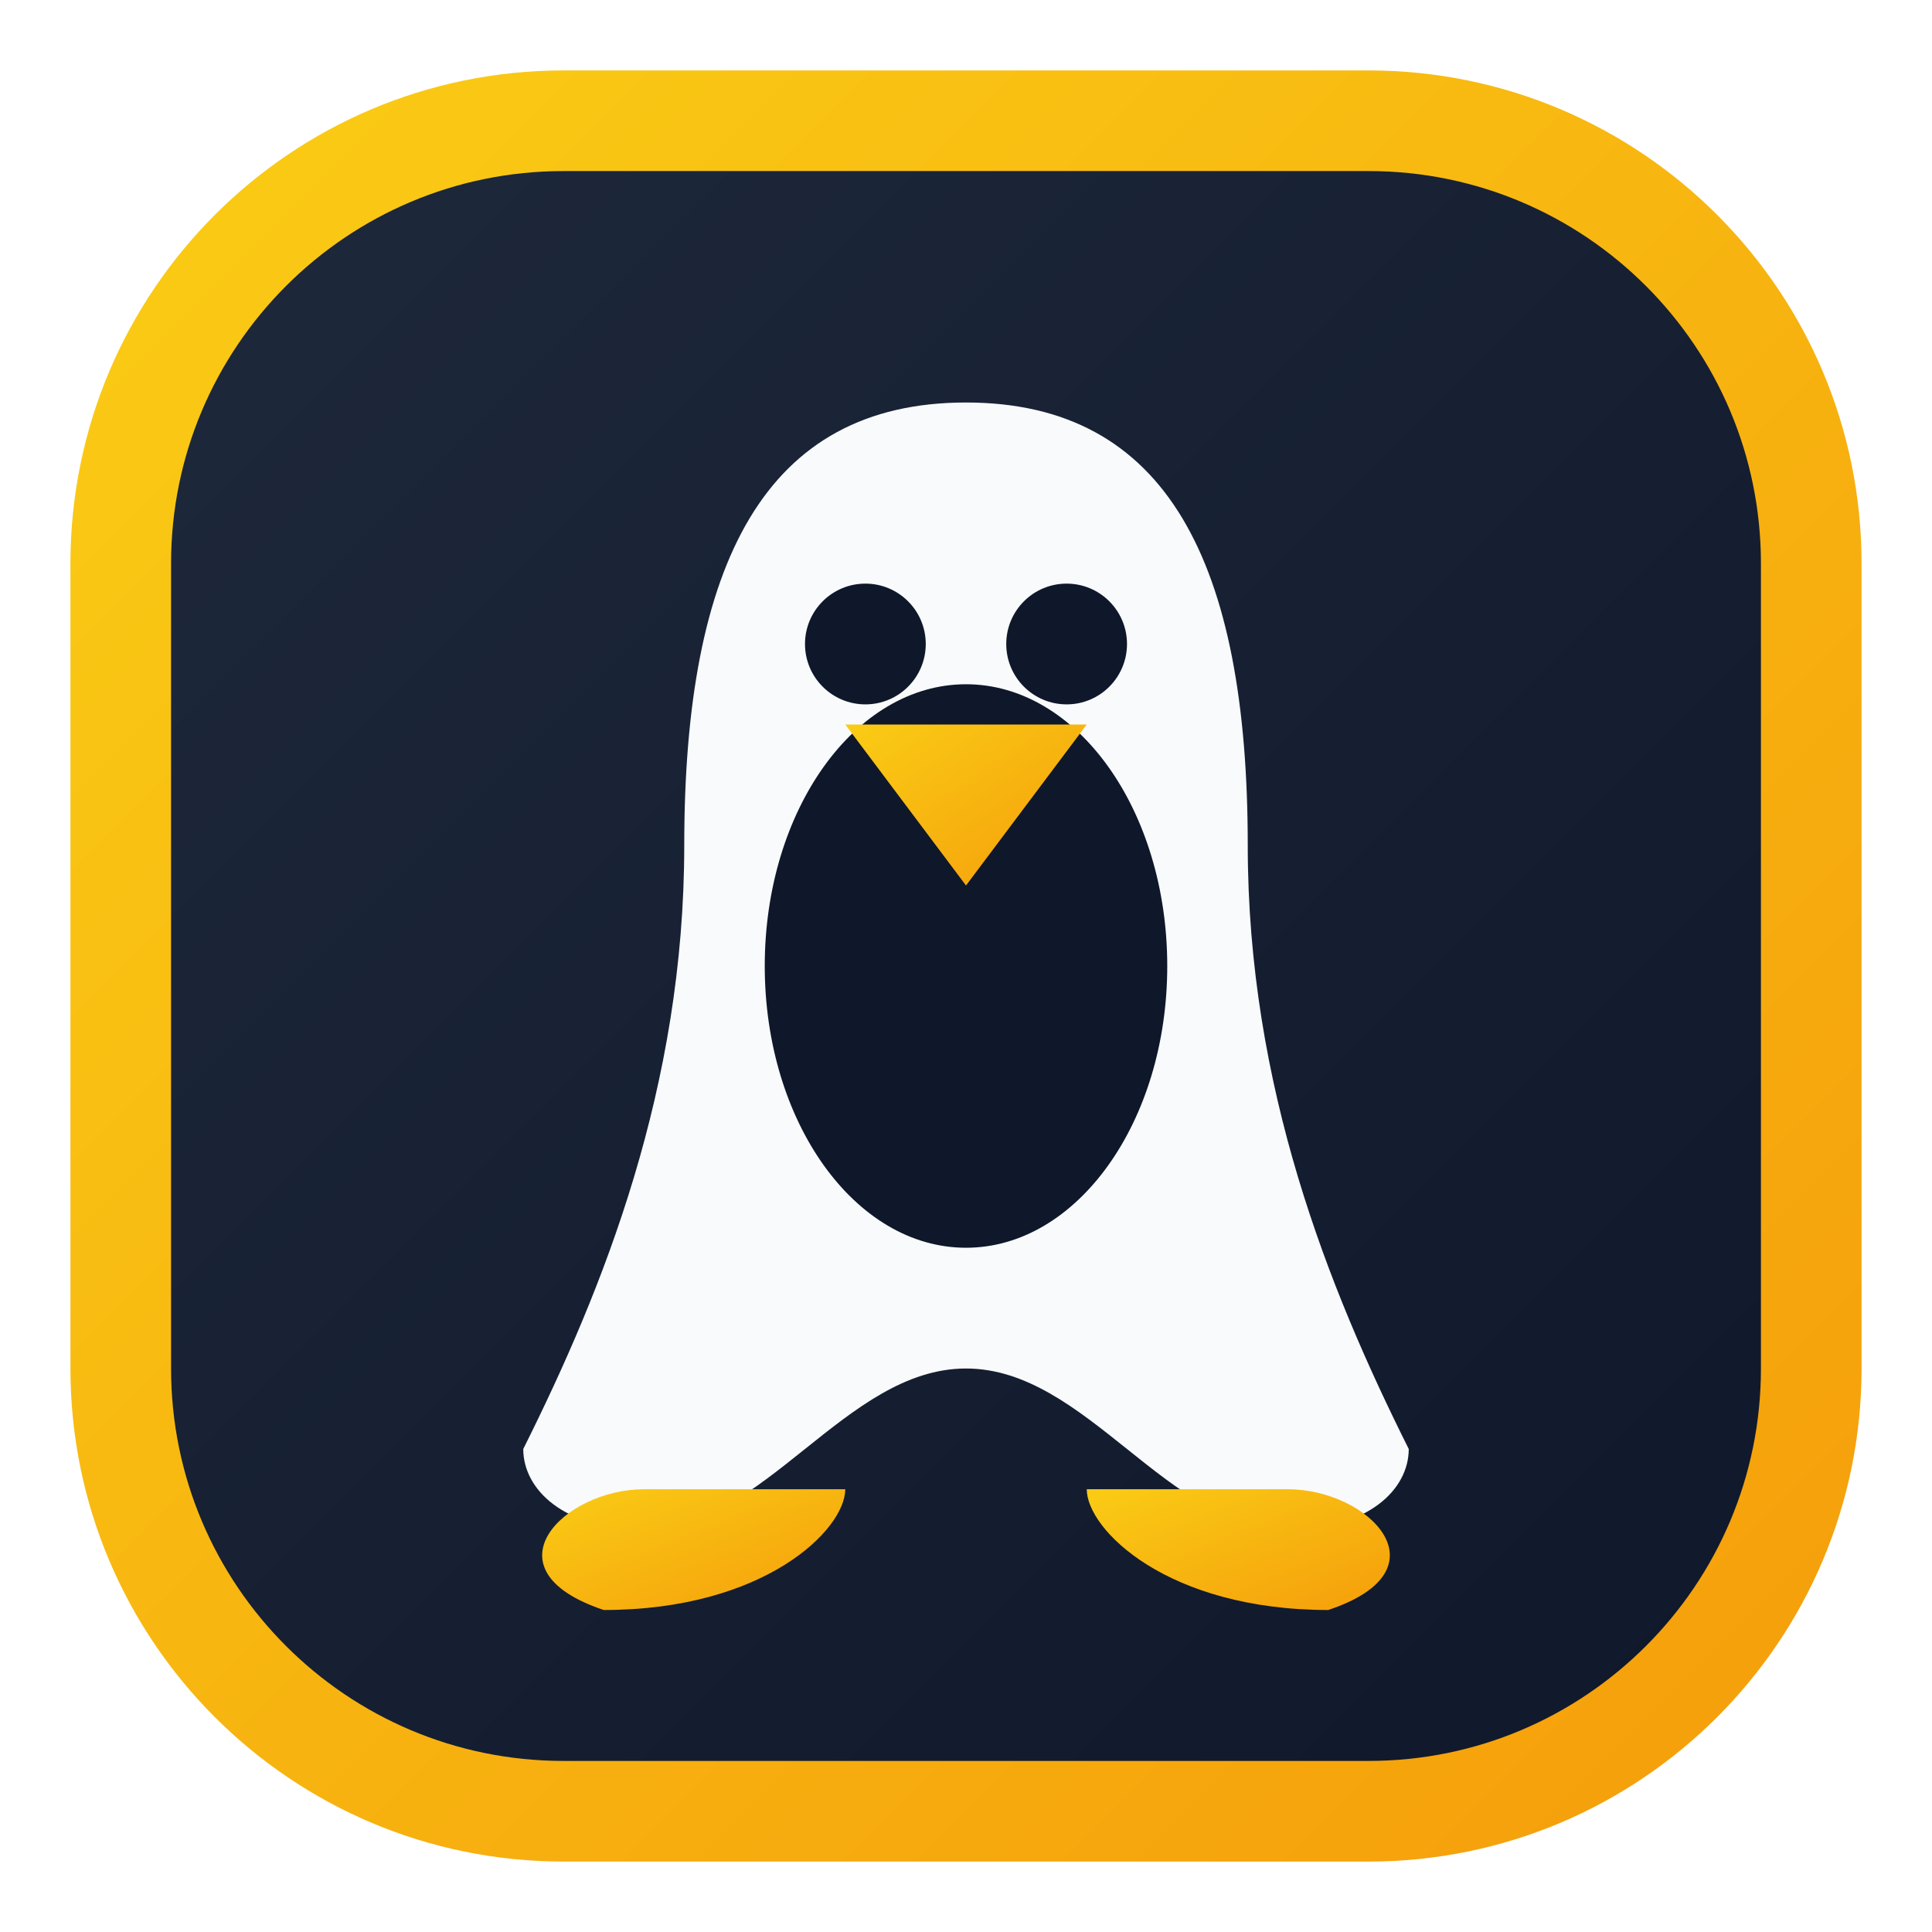
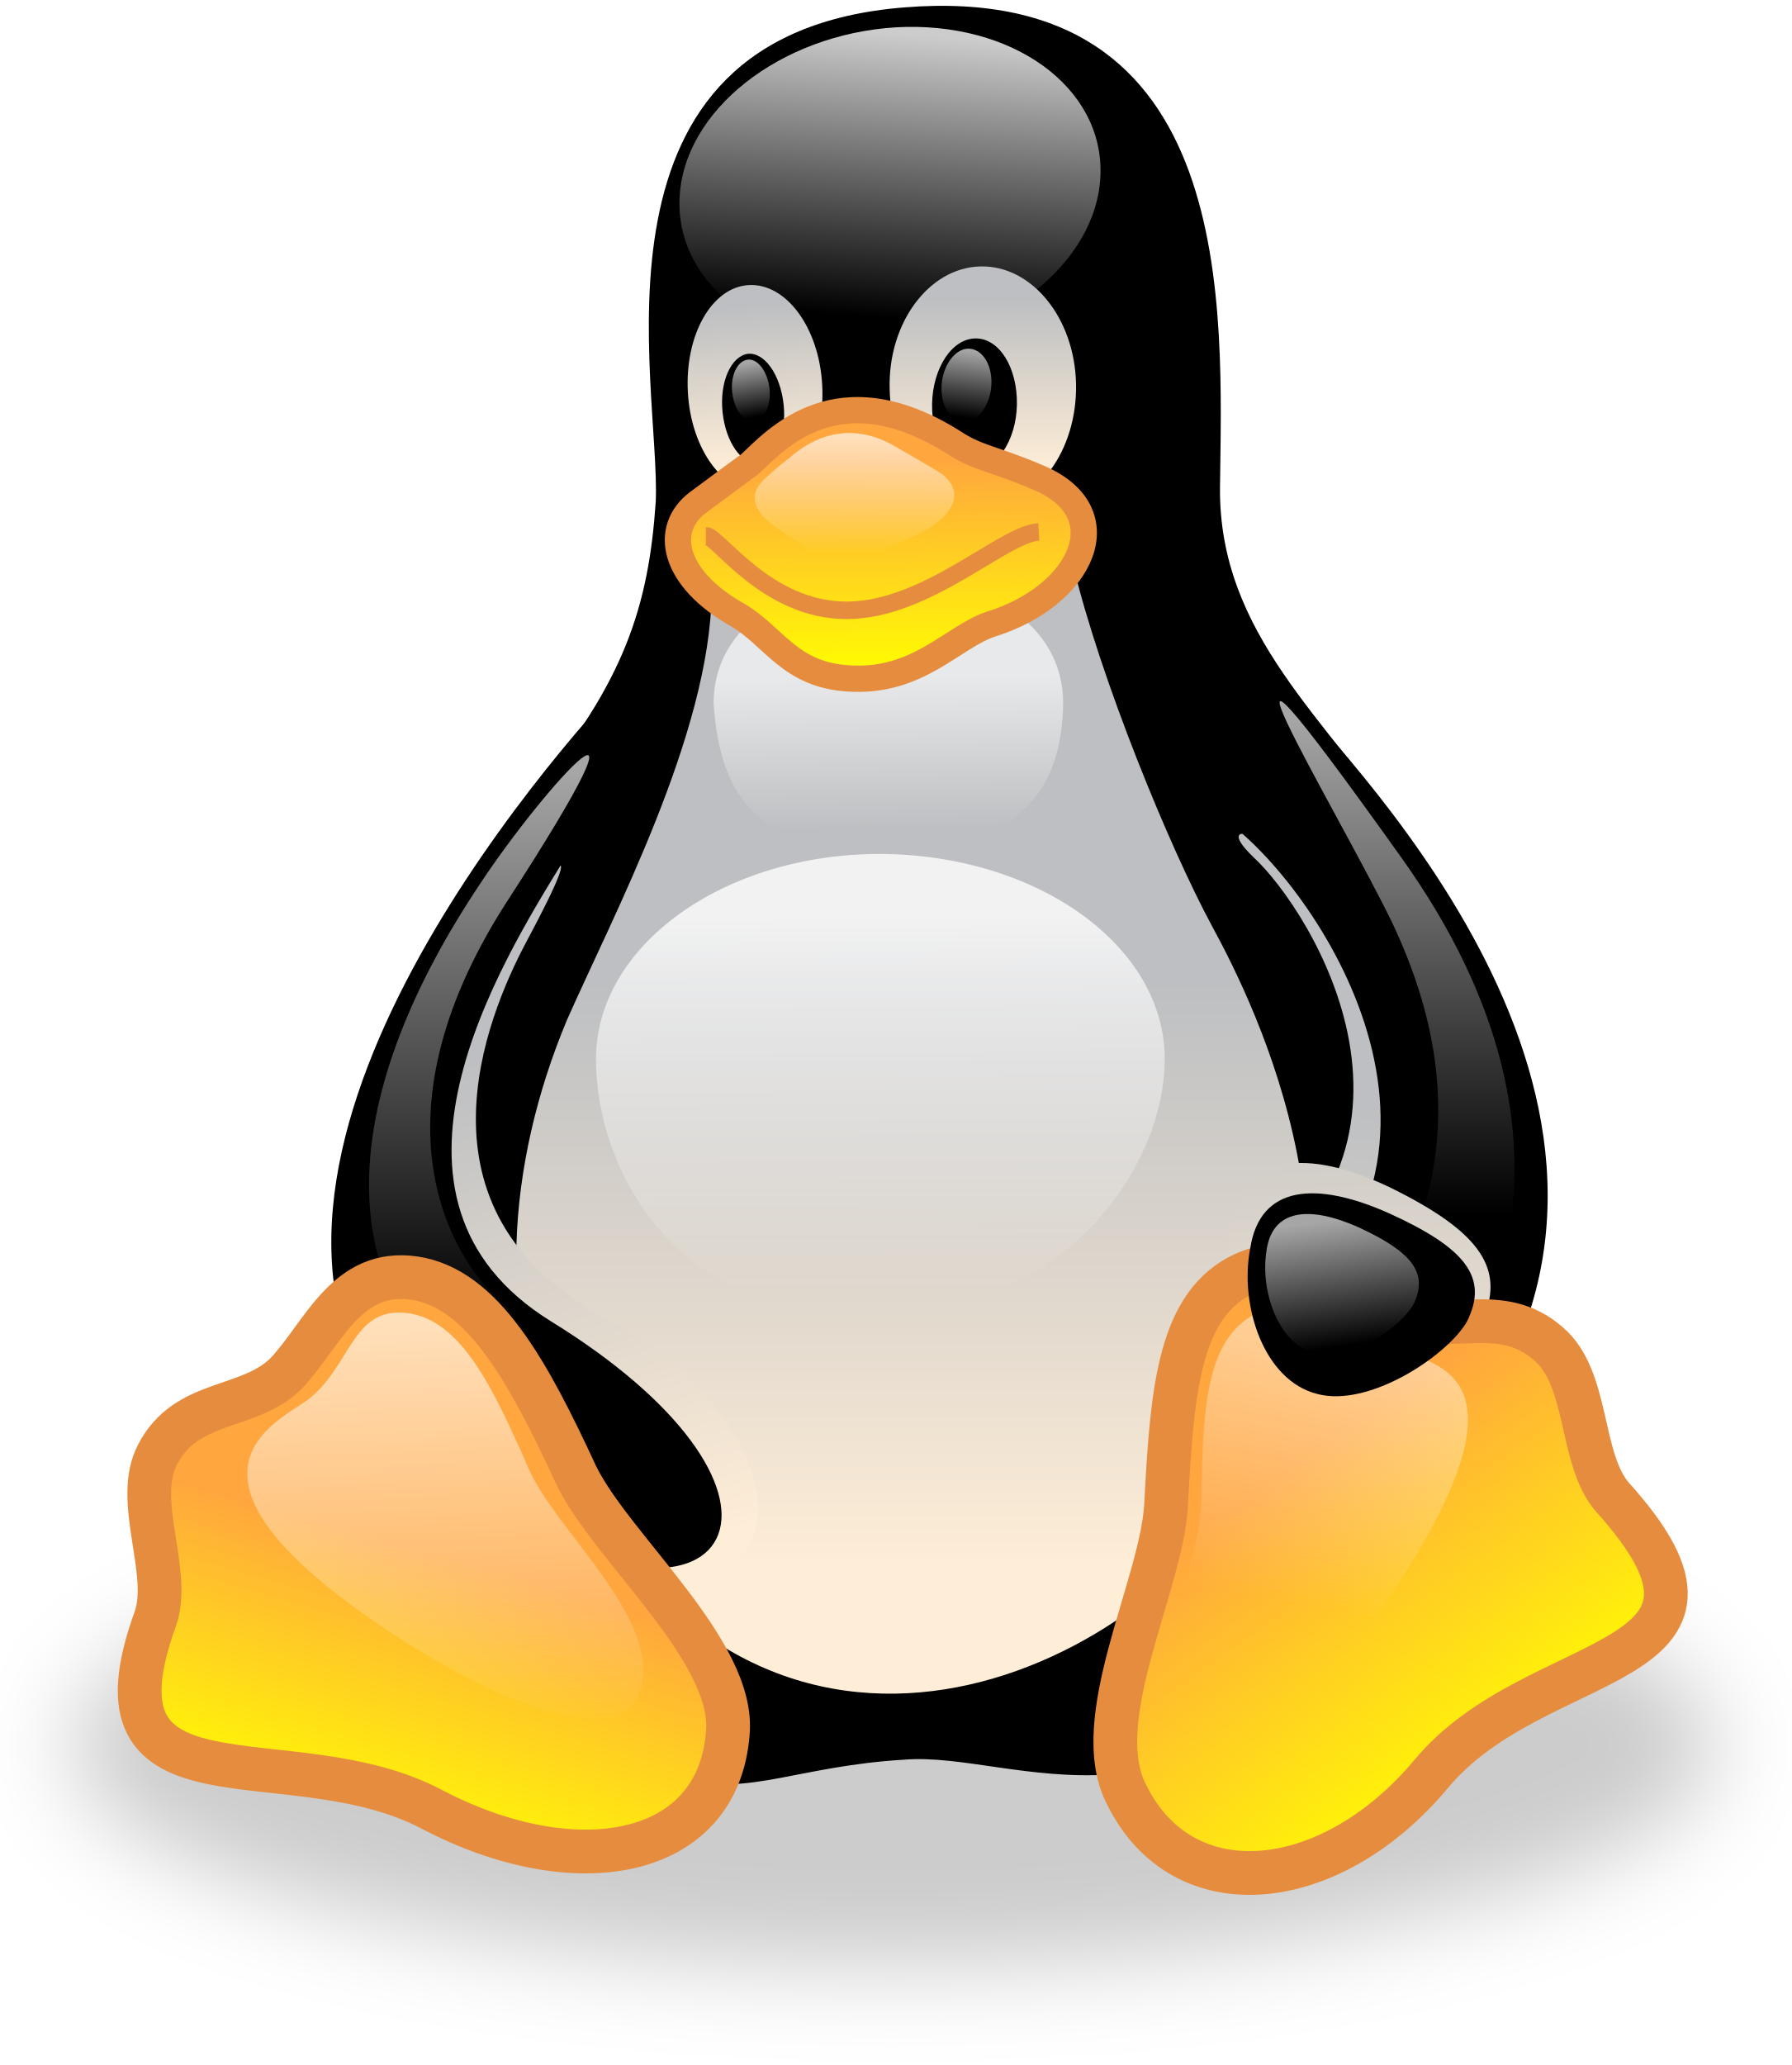
- <svg xmlns="http://www.w3.org/2000/svg" viewBox="0 0 48 48" width="100%" height="100%">
+ <svg xmlns="http://www.w3.org/2000/svg" width="256px" height="295px" viewBox="0 0 256 295" version="1.1" preserveAspectRatio="xMidYMid">
  <defs>
-     <linearGradient id="linuxGrad" x1="0%" y1="0%" x2="100%" y2="100%">
-       <stop offset="0%" stop-color="#facc15" />
-       <stop offset="100%" stop-color="#f59e0b" />
+     <filter x="-50%" y="-50%" width="200%" height="200%" filterUnits="objectBoundingBox" id="filter-1">
+       <feOffset dx="0" dy="0" in="SourceAlpha" result="shadowOffsetOuter1" />
+       <feGaussianBlur stdDeviation="6.5" in="shadowOffsetOuter1" result="shadowBlurOuter1" />
+     </filter>
+     <linearGradient x1="48.548%" y1="115.276%" x2="51.047%" y2="41.364%" id="linearGradient-2">
+       <stop stop-color="#FFEED7" offset="0%" />
+       <stop stop-color="#BDBFC2" offset="100%" />
    </linearGradient>
-     <linearGradient id="terminalBg" x1="0%" y1="0%" x2="100%" y2="100%">
-       <stop offset="0%" stop-color="#1e293b" />
-       <stop offset="100%" stop-color="#0f172a" />
+     <linearGradient x1="54.407%" y1="2.404%" x2="46.175%" y2="90.542%" id="linearGradient-3">
+       <stop stop-color="#FFFFFF" stop-opacity="0.8" offset="0%" />
+       <stop stop-color="#FFFFFF" stop-opacity="0" offset="100%" />
+     </linearGradient>
+     <linearGradient x1="51.86%" y1="88.248%" x2="47.947%" y2="9.748%" id="linearGradient-4">
+       <stop stop-color="#FFEED7" offset="0%" />
+       <stop stop-color="#BDBFC2" offset="100%" />
+     </linearGradient>
+     <linearGradient x1="49.925%" y1="85.49%" x2="49.924%" y2="13.811%" id="linearGradient-5">
+       <stop stop-color="#FFEED7" offset="0%" />
+       <stop stop-color="#BDBFC2" offset="100%" />
+     </linearGradient>
+     <linearGradient x1="53.901%" y1="3.102%" x2="45.956%" y2="93.895%" id="linearGradient-6">
+       <stop stop-color="#FFFFFF" stop-opacity="0.65" offset="0%" />
+       <stop stop-color="#FFFFFF" stop-opacity="0" offset="100%" />
+     </linearGradient>
+     <linearGradient x1="45.593%" y1="5.475%" x2="54.811%" y2="93.524%" id="linearGradient-7">
+       <stop stop-color="#FFFFFF" stop-opacity="0.65" offset="0%" />
+       <stop stop-color="#FFFFFF" stop-opacity="0" offset="100%" />
+     </linearGradient>
+     <linearGradient x1="49.984%" y1="89.845%" x2="49.984%" y2="40.632%" id="linearGradient-8">
+       <stop stop-color="#FFEED7" offset="0%" />
+       <stop stop-color="#BDBFC2" offset="100%" />
+     </linearGradient>
+     <linearGradient x1="53.505%" y1="99.975%" x2="42.746%" y2="23.545%" id="linearGradient-9">
+       <stop stop-color="#FFEED7" offset="0%" />
+       <stop stop-color="#BDBFC2" offset="100%" />
+     </linearGradient>
+     <linearGradient x1="49.841%" y1="13.229%" x2="50.241%" y2="94.673%" id="linearGradient-10">
+       <stop stop-color="#FFFFFF" stop-opacity="0.8" offset="0%" />
+       <stop stop-color="#FFFFFF" stop-opacity="0" offset="100%" />
+     </linearGradient>
+     <linearGradient x1="49.927%" y1="37.327%" x2="50.727%" y2="92.782%" id="linearGradient-11">
+       <stop stop-color="#FFFFFF" stop-opacity="0.65" offset="0%" />
+       <stop stop-color="#FFFFFF" stop-opacity="0" offset="100%" />
+     </linearGradient>
+     <linearGradient x1="49.876%" y1="2.299%" x2="49.876%" y2="81.204%" id="linearGradient-12">
+       <stop stop-color="#FFFFFF" stop-opacity="0.65" offset="0%" />
+       <stop stop-color="#FFFFFF" stop-opacity="0" offset="100%" />
+     </linearGradient>
+     <linearGradient x1="49.833%" y1="2.272%" x2="49.824%" y2="71.799%" id="linearGradient-13">
+       <stop stop-color="#FFFFFF" stop-opacity="0.65" offset="0%" />
+       <stop stop-color="#FFFFFF" stop-opacity="0" offset="100%" />
+     </linearGradient>
+     <linearGradient x1="53.467%" y1="48.921%" x2="38.949%" y2="98.1%" id="linearGradient-14">
+       <stop stop-color="#FFA63F" offset="0%" />
+       <stop stop-color="#FFFF00" offset="100%" />
+     </linearGradient>
+     <linearGradient x1="52.373%" y1="143.009%" x2="47.579%" y2="-64.622%" id="linearGradient-15">
+       <stop stop-color="#FFEED7" offset="0%" />
+       <stop stop-color="#BDBFC2" offset="100%" />
+     </linearGradient>
+     <linearGradient x1="30.581%" y1="34.024%" x2="65.887%" y2="89.175%" id="linearGradient-16">
+       <stop stop-color="#FFA63F" offset="0%" />
+       <stop stop-color="#FFFF00" offset="100%" />
+     </linearGradient>
+     <linearGradient x1="59.572%" y1="-17.216%" x2="48.361%" y2="66.118%" id="linearGradient-17">
+       <stop stop-color="#FFFFFF" stop-opacity="0.65" offset="0%" />
+       <stop stop-color="#FFFFFF" stop-opacity="0" offset="100%" />
+     </linearGradient>
+     <linearGradient x1="47.769%" y1="1.565%" x2="51.373%" y2="104.313%" id="linearGradient-18">
+       <stop stop-color="#FFFFFF" stop-opacity="0.65" offset="0%" />
+       <stop stop-color="#FFFFFF" stop-opacity="0" offset="100%" />
+     </linearGradient>
+     <linearGradient x1="43.55%" y1="4.533%" x2="57.114%" y2="92.827%" id="linearGradient-19">
+       <stop stop-color="#FFFFFF" stop-opacity="0.65" offset="0%" />
+       <stop stop-color="#FFFFFF" stop-opacity="0" offset="100%" />
+     </linearGradient>
+     <linearGradient x1="49.733%" y1="17.609%" x2="50.558%" y2="99.385%" id="linearGradient-20">
+       <stop stop-color="#FFA63F" offset="0%" />
+       <stop stop-color="#FFFF00" offset="100%" />
+     </linearGradient>
+     <linearGradient x1="50.17%" y1="2.89%" x2="49.68%" y2="94.17%" id="linearGradient-21">
+       <stop stop-color="#FFFFFF" stop-opacity="0.65" offset="0%" />
+       <stop stop-color="#FFFFFF" stop-opacity="0" offset="100%" />
    </linearGradient>
  </defs>
-   <rect x="3" y="3" width="42" height="42" rx="11" fill="url(#terminalBg)" stroke="url(#linuxGrad)" stroke-width="2.5" />
-   <path d="M24 10 C19 10 17 14 17 21 C17 27 15 32 13 36 C13 37 14 38 16 38 C19 38 21 34 24 34 C27 34 29 38 32 38 C34 38 35 37 35 36 C33 32 31 27 31 21 C31 14 29 10 24 10 Z" fill="#f8fafc" />
-   <ellipse cx="24" cy="24" rx="5" ry="7" fill="#0f172a" />
-   <circle cx="21.5" cy="16" r="1.5" fill="#0f172a" />
-   <circle cx="26.5" cy="16" r="1.5" fill="#0f172a" />
-   <polygon points="21,18 27,18 24,22" fill="url(#linuxGrad)" />
-   <path d="M16 37 C14 37 12 39 15 40 C19 40 21 38 21 37 Z" fill="url(#linuxGrad)" />
-   <path d="M32 37 C34 37 36 39 33 40 C29 40 27 38 27 37 Z" fill="url(#linuxGrad)" />
+   <g fill="none">
+     <g transform="translate(10, 0)">
+       <path d="M235.125,249.359 C235.125,266.714 182.508,280.856 117.585,280.856 C52.662,280.856 0.044,266.806 0.044,249.359 L0.044,249.359 C0.044,232.003 52.662,217.861 117.585,217.861 C182.508,217.861 235.034,232.003 235.125,249.359 L235.125,249.359 L235.125,249.359 Z" fill="#000" fill-opacity="0.2" filter="url(#filter-1)" />
+       <path d="M53.213,215.474 C41.826,199.128 39.622,145.868 66.16,113.085 C79.292,97.382 82.69,86.454 83.7,71.67 C84.434,54.865 71.854,4.819 119.237,1.054 C167.264,-2.803 164.601,44.58 164.325,69.65 C164.142,90.77 179.844,102.8 190.68,119.329 C210.607,149.633 208.954,201.791 186.915,230.075 C158.999,265.429 135.124,250.093 119.237,251.379 C89.485,253.124 88.475,268.918 53.213,215.474 L53.213,215.474 Z" fill="#000000" />
+       <path d="M169.101,122.451 C177.365,130.073 198.761,164.142 164.876,185.446 C152.939,192.884 175.529,221.167 186.364,207.485 C205.557,182.875 193.343,143.572 181.773,129.522 C174.059,119.605 162.122,115.748 169.101,122.451 L169.101,122.451 Z" fill="url(#linearGradient-2)" />
+       <path d="M166.805,117.86 C180.395,128.879 205.097,167.447 169.009,192.608 C157.163,200.414 179.477,225.116 192.058,212.535 C235.676,168.641 190.956,118.227 175.529,100.871 C161.754,85.72 149.541,104.361 166.805,117.86 L166.805,117.86 Z" stroke="#000000" stroke-width="0.977" fill="#000000" />
+       <path d="M147.245,25.021 C146.786,37.601 132.92,48.529 116.299,49.539 C99.678,50.549 86.638,40.999 87.097,28.419 L87.097,28.419 C87.557,15.838 101.423,4.91 118.044,3.9 C134.665,2.982 147.704,12.44 147.245,25.021 L147.245,25.021 L147.245,25.021 Z" fill="url(#linearGradient-3)" />
+       <path d="M107.483,54.957 C107.943,63.13 104.086,70.017 98.76,70.292 C93.434,70.568 88.75,64.232 88.291,56.059 L88.291,56.059 C87.832,47.886 91.689,40.999 97.015,40.724 C102.341,40.448 107.024,46.784 107.483,54.957 L107.483,54.957 L107.483,54.957 Z" fill="url(#linearGradient-4)" />
+       <path d="M117.125,55.6 C117.309,65.058 123.462,72.588 130.808,72.405 C138.154,72.221 143.939,64.415 143.756,54.865 L143.756,54.865 C143.572,45.407 137.42,37.877 130.073,38.061 C122.727,38.244 116.85,46.142 117.125,55.6 L117.125,55.6 L117.125,55.6 Z" fill="url(#linearGradient-5)" />
+       <path d="M123.186,57.712 C123.094,62.946 125.665,67.17 129.063,67.17 C132.369,67.17 135.216,62.946 135.308,57.804 L135.308,57.804 C135.399,52.57 132.828,48.345 129.43,48.345 C126.033,48.345 123.278,52.57 123.186,57.712 L123.186,57.712 L123.186,57.712 Z" fill="#000000" />
+       <path d="M101.974,57.804 C102.433,62.12 100.78,65.793 98.392,66.16 C96.005,66.436 93.709,63.222 93.25,58.906 L93.25,58.906 C92.791,54.59 94.444,50.917 96.831,50.549 C99.219,50.274 101.515,53.488 101.974,57.804 L101.974,57.804 L101.974,57.804 Z" fill="#000000" />
+       <path d="M124.564,54.773 C124.288,57.712 125.665,60.099 127.594,60.283 C129.522,60.467 131.359,58.171 131.634,55.324 L131.634,55.324 C131.91,52.386 130.532,49.998 128.604,49.815 C126.676,49.631 124.839,51.927 124.564,54.773 L124.564,54.773 L124.564,54.773 Z" fill="url(#linearGradient-6)" />
+       <path d="M99.953,55.508 C100.229,57.896 99.219,60.008 97.75,60.191 C96.28,60.375 94.903,58.538 94.627,56.059 L94.627,56.059 C94.352,53.671 95.362,51.559 96.831,51.376 C98.301,51.192 99.678,53.12 99.953,55.508 L99.953,55.508 L99.953,55.508 Z" fill="url(#linearGradient-7)" />
+       <path d="M71.027,145.684 C77.547,130.899 91.413,104.912 91.689,84.801 C91.689,68.823 139.532,64.966 143.388,80.945 C147.245,96.923 156.979,120.798 163.223,132.369 C169.468,143.847 187.558,180.487 168.274,212.443 C150.918,240.727 98.301,263.133 70.201,208.587 C60.651,189.67 62.395,166.254 71.027,145.684 L71.027,145.684 Z" fill="url(#linearGradient-8)" />
+       <path d="M65.15,134.664 C59.549,145.225 47.978,172.957 76.262,188.109 C106.657,204.271 106.565,237.421 70.017,221.626 C36.592,207.393 51.376,149.724 60.743,135.95 C66.803,126.308 75.986,114.462 65.15,134.664 L65.15,134.664 Z" fill="url(#linearGradient-9)" />
+       <path d="M69.925,122.727 C61.018,137.236 39.714,171.396 68.273,189.211 C106.657,212.811 95.821,236.319 60.743,215.106 C11.339,185.538 54.774,125.849 74.517,103.075 C97.107,77.547 78.833,107.759 69.925,122.727 L69.925,122.727 Z" stroke="#000000" stroke-width="1.25" fill="#000000" />
+       <path d="M156.428,151.285 C156.428,167.447 140.909,188.384 114.279,188.201 C86.822,188.384 75.16,167.447 75.16,151.285 C75.16,135.124 93.342,121.992 115.748,121.992 C138.246,122.084 156.428,135.124 156.428,151.285 L156.428,151.285 Z" fill="url(#linearGradient-10)" />
+       <path d="M141.919,100.504 C141.644,117.217 130.716,121.166 116.942,121.166 C103.167,121.166 93.158,118.686 91.964,100.504 C91.964,89.117 103.167,82.506 116.942,82.506 C130.716,82.414 141.919,89.026 141.919,100.504 L141.919,100.504 Z" fill="url(#linearGradient-11)" />
+       <path d="M58.63,126.216 C67.63,112.534 86.638,91.505 62.212,129.155 C42.377,160.193 54.866,180.12 61.294,185.629 C79.843,202.159 79.108,213.27 64.508,204.546 C33.194,185.905 39.714,154.499 58.63,126.216 L58.63,126.216 Z" fill="url(#linearGradient-12)" />
+       <path d="M188.936,131.818 C181.13,115.748 156.336,74.976 190.129,122.359 C220.892,165.243 199.312,195.088 195.455,198.026 C191.599,200.965 178.651,206.934 182.416,196.557 C186.273,186.18 205.373,166.529 188.936,131.818 L188.936,131.818 Z" fill="url(#linearGradient-13)" />
+       <path d="M51.835,258.542 C31.266,247.614 1.421,260.654 12.257,231.085 C14.461,224.381 9.043,214.28 12.532,207.76 C16.665,199.771 25.572,201.516 30.898,196.19 C36.132,190.68 39.438,181.13 49.264,182.599 C58.998,184.068 65.518,196.006 72.313,210.699 C77.364,221.167 95.178,235.952 93.985,247.706 C92.515,265.704 72.037,269.102 51.835,258.542 L51.835,258.542 Z" stroke="#E68C3F" stroke-width="6.25" fill="url(#linearGradient-14)" />
+       <path d="M201.608,189.119 C198.486,194.996 185.446,204.454 176.722,201.975 C167.907,199.587 163.866,186.18 165.611,175.987 C167.264,164.601 176.722,163.958 188.66,169.651 C201.516,175.987 205.373,181.313 201.608,189.119 L201.608,189.119 Z" fill="url(#linearGradient-15)" />
+       <path d="M194.445,253.491 C209.505,235.217 243.023,238.982 220.433,213.913 C215.658,208.495 217.127,196.924 211.25,191.966 C204.363,185.905 196.741,190.864 189.762,187.742 C182.783,184.344 175.437,177.824 166.897,182.415 C158.357,187.099 157.438,199.22 156.612,215.198 C155.877,226.677 145.409,245.869 151.01,256.429 C159.091,272.775 180.12,270.571 194.445,253.491 L194.445,253.491 Z" stroke="#E68C3F" stroke-width="6.251" fill="url(#linearGradient-16)" />
+       <path d="M187.925,229.064 C211.25,194.629 193.894,194.904 188.017,192.241 C182.14,189.486 175.988,184.068 169.101,187.833 C162.213,191.69 161.846,201.608 161.662,214.647 C161.387,224.014 153.581,239.717 158.265,248.44 C163.958,258.633 177.732,243.849 187.925,229.064 L187.925,229.064 Z" fill="url(#linearGradient-17)" />
+       <path d="M47.06,234.023 C12.165,211.433 28.511,203.72 33.745,200.138 C40.081,195.547 40.173,186.731 47.978,187.558 C55.784,188.384 60.375,198.026 65.609,209.964 C69.466,218.504 82.873,229.891 81.863,239.717 C80.578,251.287 62.12,243.665 47.06,234.023 L47.06,234.023 Z" fill="url(#linearGradient-18)" />
+       <path d="M199.588,188.843 C196.833,193.619 185.63,201.149 178.192,199.128 C170.57,197.2 167.08,186.456 168.641,178.375 C170.019,169.192 178.192,168.733 188.476,173.324 C199.404,178.283 202.802,182.507 199.588,188.843 L199.588,188.843 Z" fill="#000000" />
+       <path d="M192.058,186.18 C190.313,189.486 182.967,194.72 177.824,193.343 C172.682,191.966 170.111,184.528 170.937,178.926 C171.672,172.59 177.181,172.222 184.16,175.345 C191.69,178.834 194.078,181.773 192.058,186.18 L192.058,186.18 Z" fill="url(#linearGradient-19)" />
+       <path d="M97.107,66.344 C100.78,62.946 109.687,52.57 126.584,63.405 C129.706,65.426 132.277,65.609 138.246,68.18 C150.276,73.139 144.582,85.077 131.726,89.117 C126.216,90.862 121.258,97.566 111.34,96.923 C102.8,96.464 100.596,90.862 95.362,87.832 C86.087,82.598 84.71,75.527 89.76,71.762 C94.811,67.997 96.739,66.619 97.107,66.344 L97.107,66.344 Z" stroke="#E68C3F" stroke-width="3.75" fill="url(#linearGradient-20)" />
+       <path d="M138.43,75.986 C133.379,76.261 122.451,87.189 110.973,87.189 C99.494,87.189 92.607,76.537 90.862,76.537" stroke="#E68C3F" stroke-width="2.5" />
+       <path d="M102.8,65.426 C104.637,63.773 110.422,59.273 118.044,63.864 C119.697,64.783 121.35,65.793 123.737,67.17 C128.604,70.017 126.216,74.149 120.339,76.72 C117.676,77.822 113.269,80.21 109.963,80.026 C106.29,79.659 103.81,77.271 101.423,75.71 C96.923,72.772 97.199,70.292 99.311,68.364 C100.872,66.895 102.616,65.517 102.8,65.426 L102.8,65.426 Z" fill="url(#linearGradient-21)" />
+     </g>
+   </g>
</svg>
